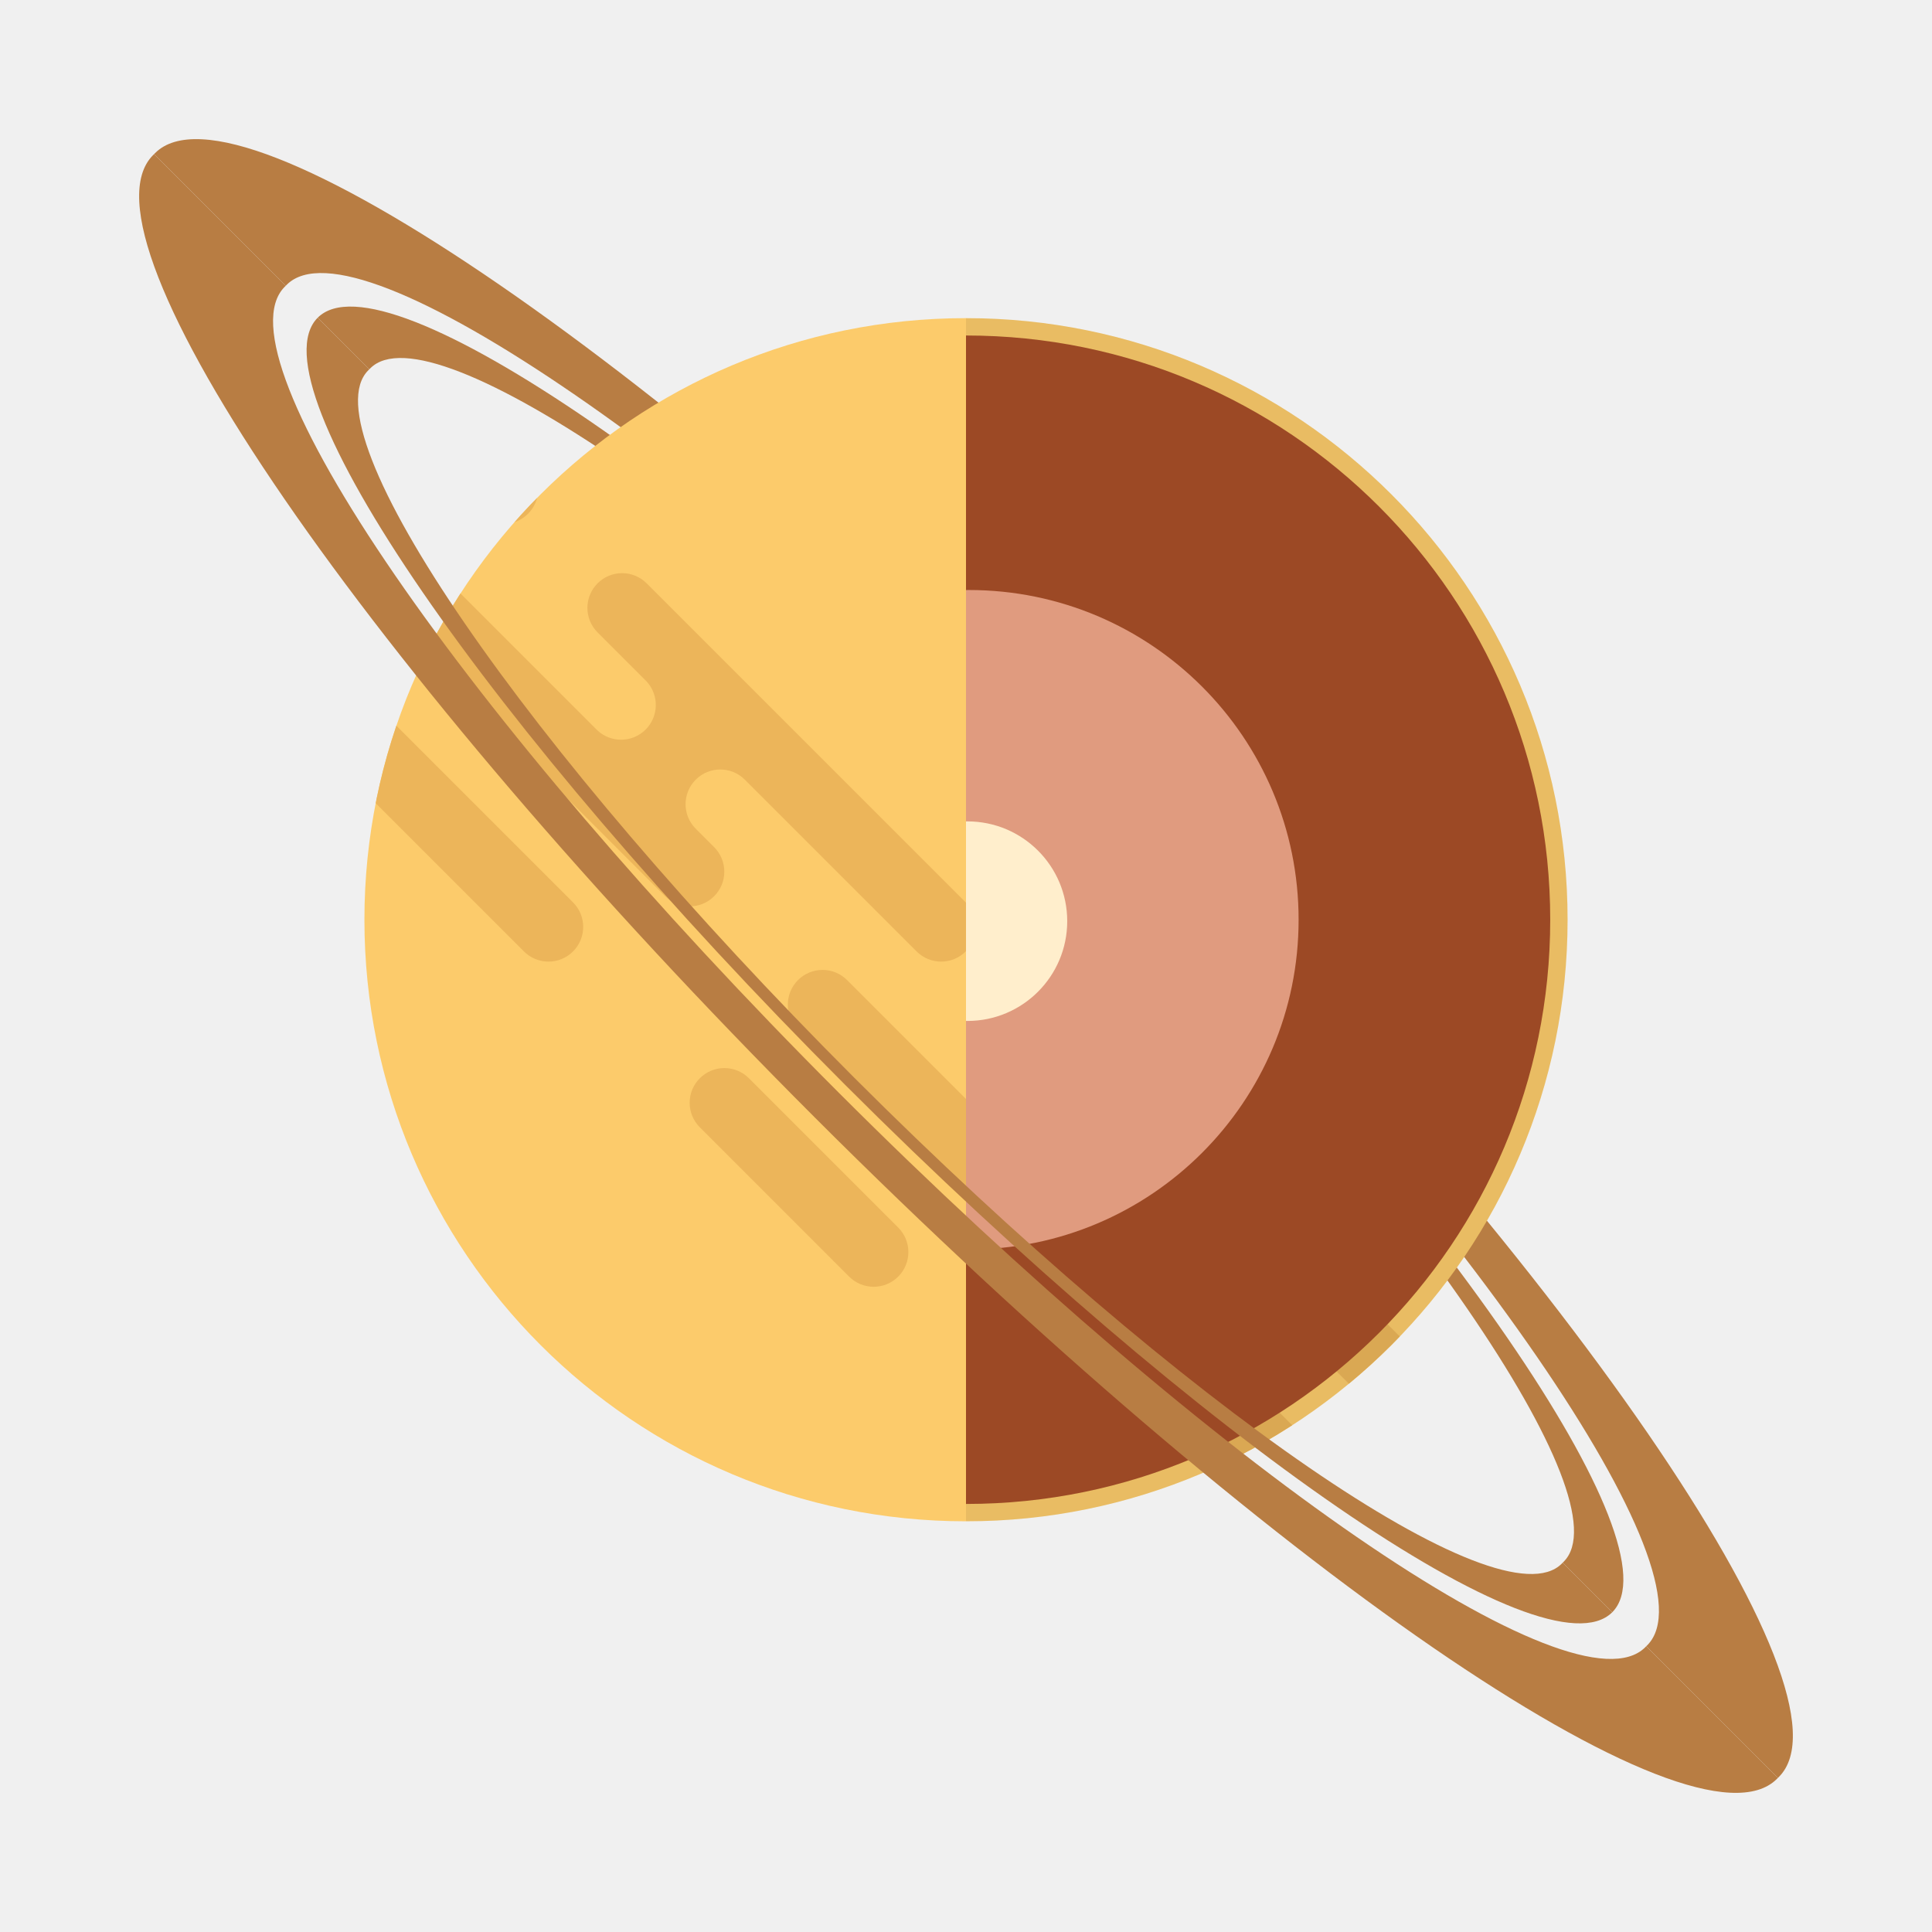
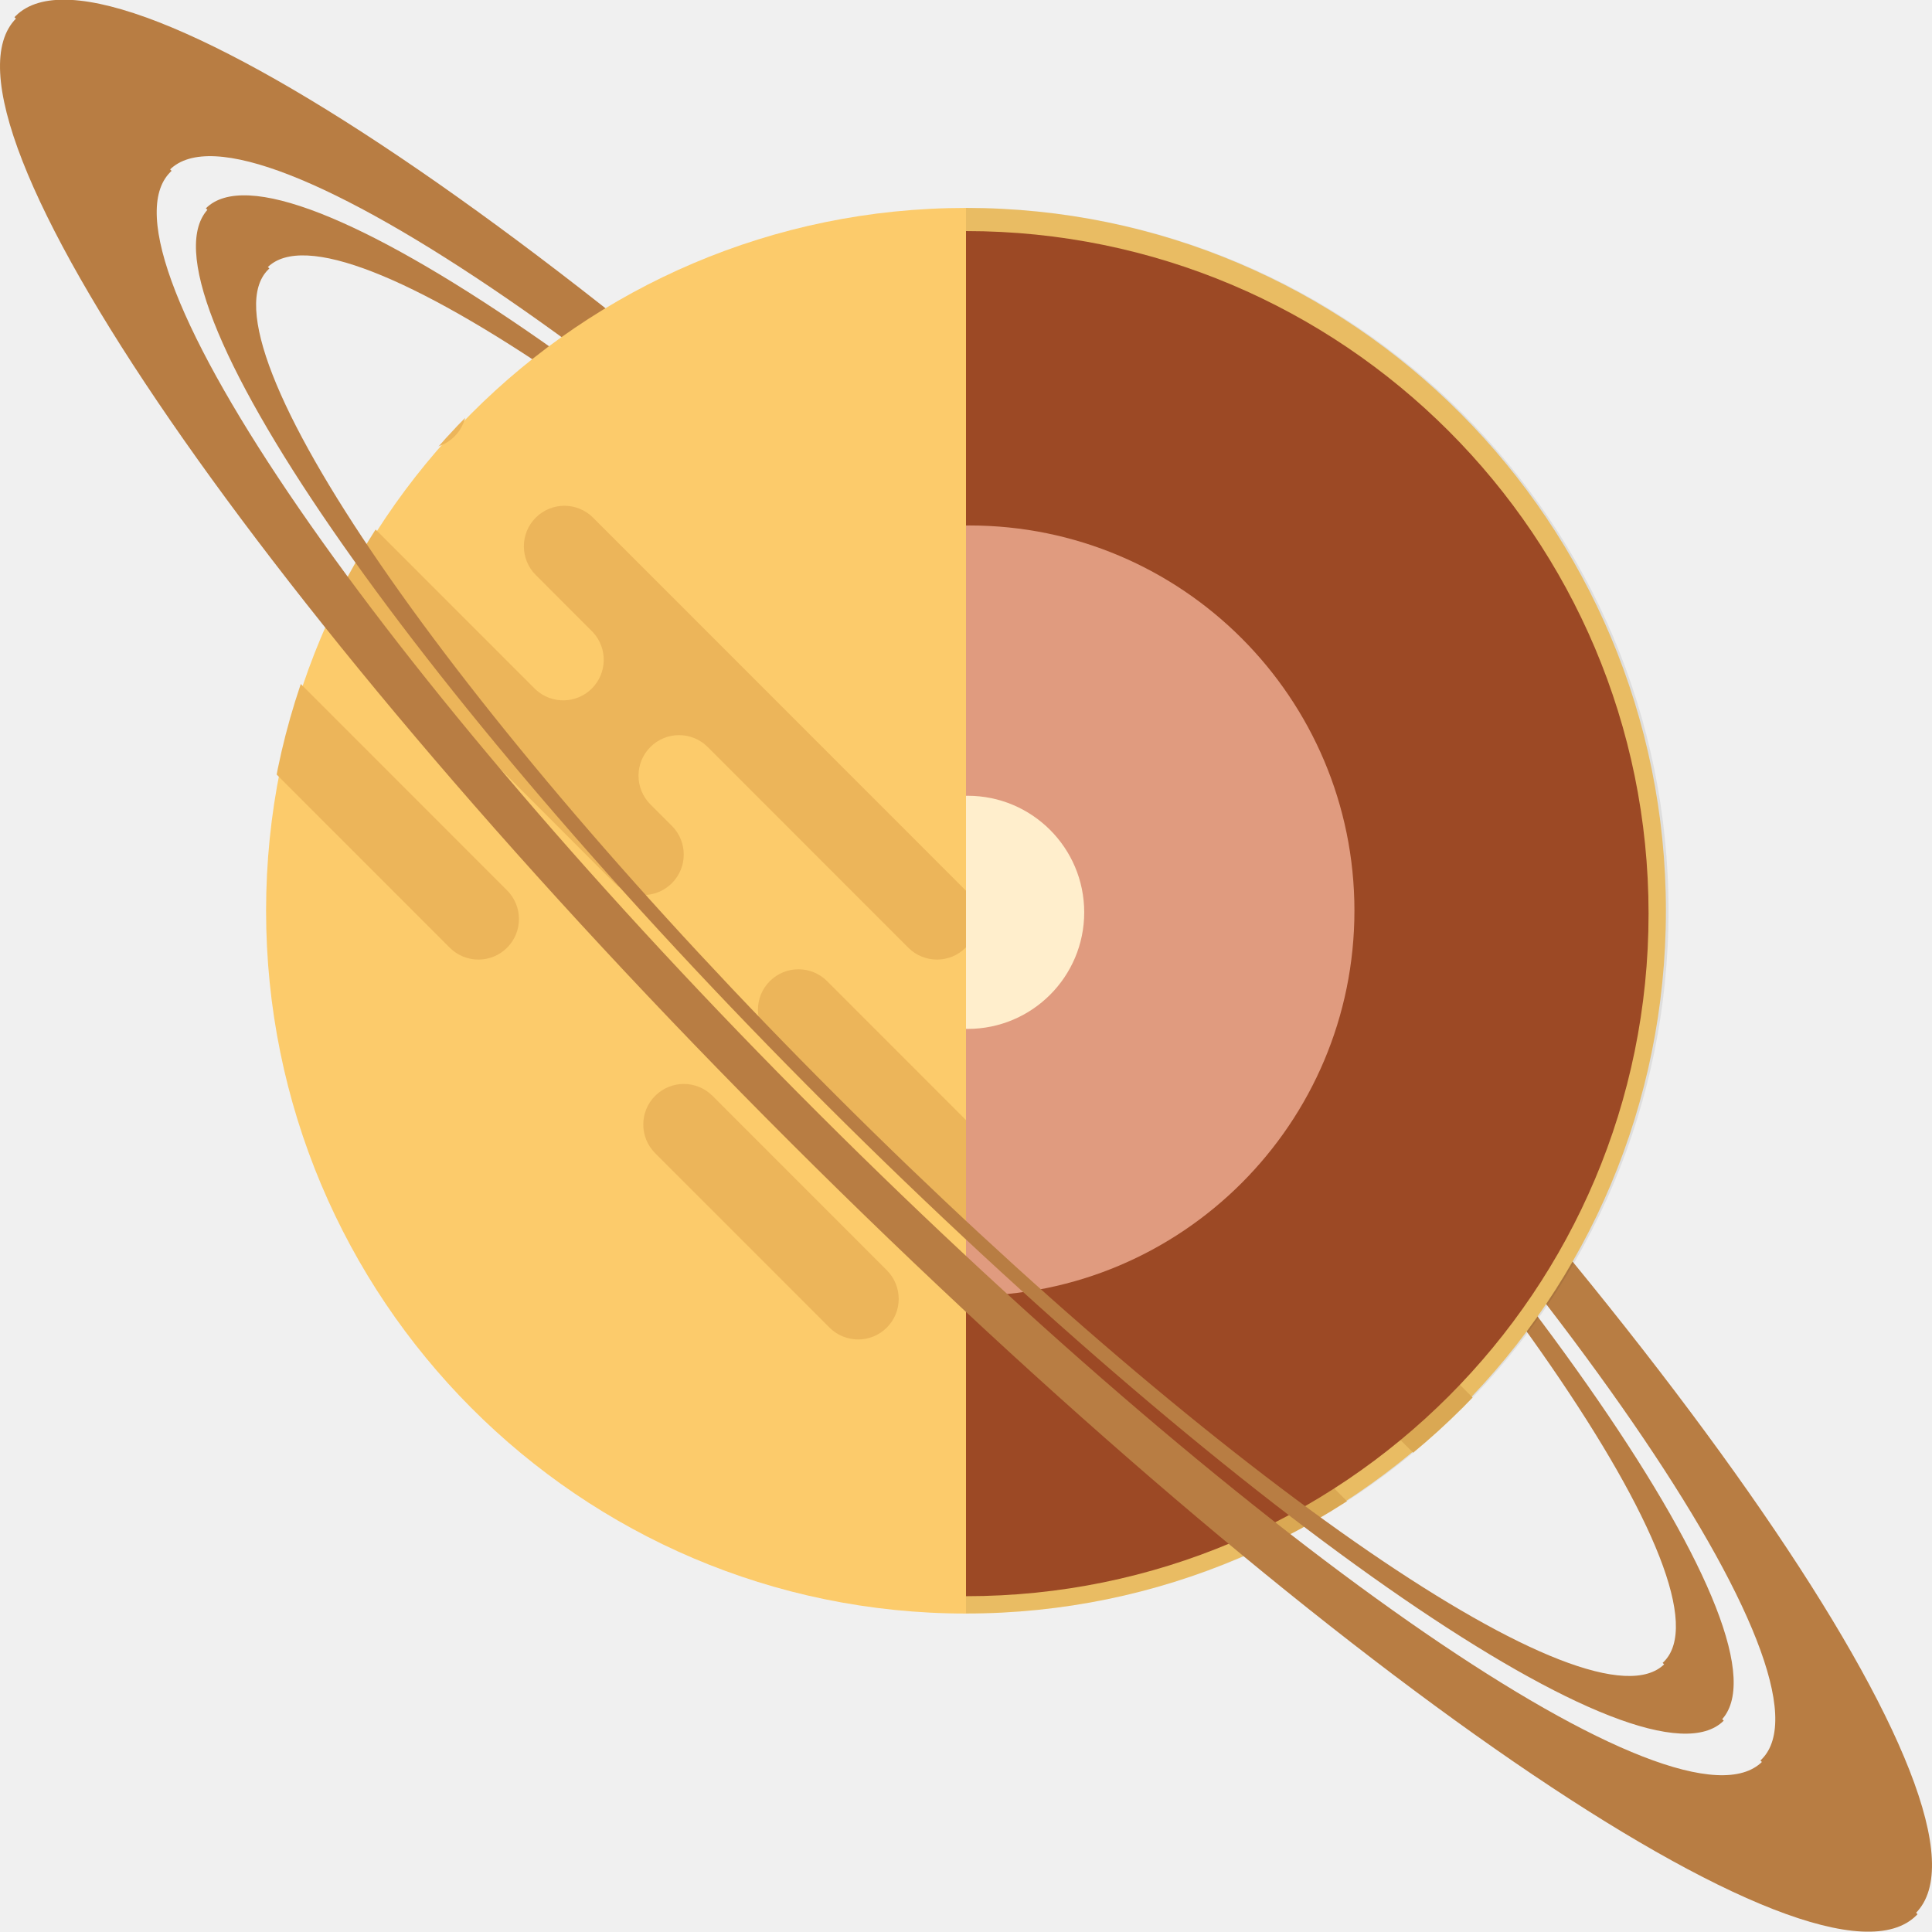
- <svg xmlns="http://www.w3.org/2000/svg" width="668" height="668" fill="none">
-   <path fill-rule="evenodd" clip-rule="evenodd" d="M53.286 53.283c.112-.12.227-.24.344-.357 28.705-28.705 177.658 73.709 332.696 228.747 155.038 155.038 257.452 303.991 228.747 332.696-.117.117-.236.232-.357.345l-45.524-45.524c.122-.112.242-.227.359-.344 24.05-24.049-61.756-148.848-191.653-278.745C248.001 160.205 123.203 74.399 99.153 98.448a11.51 11.51 0 00-.344.359L53.286 53.283zm56.562 56.563c22.886-22.886 141.637 58.759 265.238 182.36 123.601 123.601 205.246 242.352 182.36 265.238l-17.143-17.143c.123-.111.243-.226.36-.343 21.14-21.14-54.091-130.647-168.033-244.589-113.942-113.942-223.449-189.173-244.589-168.033a11.66 11.66 0 00-.343.36l-17.85-17.85z" fill="#B87D43" />
-   <circle cx="334" cy="318" r="208" fill="#FCCB6B" />
-   <mask id="a" maskUnits="userSpaceOnUse" x="126" y="110" width="416" height="416">
-     <circle cx="334" cy="318" r="208" fill="#fff" />
-   </mask>
-   <g mask="url(#a)">
-     <path fill-rule="evenodd" clip-rule="evenodd" d="M540.369 518.472c-4.686-4.687-12.284-4.687-16.97 0-4.687 4.686-4.687 12.284 0 16.97l110.308 110.309c4.687 4.686 12.285 4.686 16.971 0s4.686-12.284 0-16.971L540.369 518.472zM384.806 362.908c-4.687-4.686-12.285-4.686-16.971 0s-4.686 12.284 0 16.971l55.154 55.154-.007.007c4.337 4.708 4.222 12.042-.346 16.61-4.568 4.568-11.903 4.683-16.61.346l-.007.008-113.137-113.137c-4.687-4.687-12.284-4.687-16.971 0-4.686 4.686-4.686 12.284 0 16.97l181.727 181.727c4.686 4.686 12.284 4.686 16.97 0 4.687-4.687 4.687-12.285 0-16.971l-34.648-34.648c-4.686-4.687-4.686-12.284 0-16.971 4.686-4.686 12.284-4.686 16.971 0l21.213 21.213c4.686 4.687 12.284 4.687 16.97 0 4.687-4.686 4.687-12.284 0-16.97L384.806 362.908zm77.074 212.839c-4.686-4.686-12.284-4.686-16.97 0-4.687 4.687-4.687 12.285 0 16.971l51.619 51.619c4.686 4.686 12.284 4.686 16.97 0 4.686-4.687 4.686-12.285 0-16.971l-51.619-51.619zM258.941 372.808c-4.687-4.687-12.285-4.687-16.971 0-4.686 4.686-4.686 12.284 0 16.97l51.619 51.619c4.686 4.686 12.284 4.686 16.97 0 4.687-4.686 4.687-12.284 0-16.971l-51.618-51.618zM63.779 194.617c4.687-4.687 12.284-4.687 16.97 0l117.38 117.38c4.687 4.686 4.687 12.284 0 16.97-4.686 4.686-12.284 4.686-16.97 0l-117.38-117.38c-4.686-4.686-4.686-12.284 0-16.97zm193.747 74.953c-4.686-4.686-12.284-4.686-16.97 0-4.686 4.686-4.686 12.284 0 16.971l6.364 6.364c4.686 4.686 4.686 12.284 0 16.97-4.686 4.686-12.284 4.686-16.971 0L48.223 128.149c-4.687-4.687-4.687-12.285 0-16.971 4.686-4.686 12.284-4.686 16.97 0L206.615 252.6l.007-.008c4.707 4.337 12.042 4.222 16.61-.346 4.568-4.568 4.683-11.902.346-16.61l.007-.007-16.97-16.971c-4.687-4.686-4.687-12.284 0-16.97 4.686-4.686 12.284-4.686 16.97 0l110.309 110.309c4.686 4.686 4.686 12.284 0 16.97-4.686 4.686-12.284 4.686-16.971 0l-59.397-59.397zM55.294 50.367c4.686-4.686 12.284-4.686 16.97 0l110.309 110.309c4.686 4.686 4.686 12.284 0 16.97-4.686 4.687-12.284 4.687-16.97 0L55.293 67.338c-4.685-4.687-4.685-12.285 0-16.971z" fill="#ECB55A" />
+ <svg xmlns="http://www.w3.org/2000/svg" width="668" height="668" viewBox="0 0 668 668" fill="none">
+   <g clip-path="url(#clip0_4210_1208)">
+     <path fill-rule="evenodd" clip-rule="evenodd" d="M5 5.944C5.131 5.804 5.266 5.663 5.403 5.527C38.991 -28.011 213.284 91.645 394.697 272.784C576.11 453.923 695.947 627.953 662.358 661.491C662.221 661.627 662.082 661.762 661.941 661.894L608.672 608.705C608.815 608.575 608.955 608.44 609.092 608.304C637.233 580.206 536.83 434.397 384.835 282.631C232.84 130.867 86.811 30.615 58.67 58.713C58.533 58.849 58.398 58.989 58.267 59.132L5 5.944ZM71.184 72.029C97.964 45.291 236.917 140.681 381.545 285.09C526.173 429.5 621.707 568.243 594.928 594.982L574.868 574.953C575.012 574.823 575.153 574.689 575.29 574.552C600.026 549.853 511.997 421.91 378.671 288.786C245.345 155.661 117.209 67.765 92.472 92.464C92.336 92.601 92.202 92.742 92.071 92.885L71.184 72.029Z" fill="#B87D43" />
+     <path d="M334 557.894C467.653 557.894 576 449.099 576 314.894C576 180.688 467.653 71.894 334 71.894C200.347 71.894 92 180.688 92 314.894C92 449.099 200.347 557.894 334 557.894Z" fill="#FCCB6B" />
+     <mask id="mask0_4210_1208" style="mask-type:luminance" maskUnits="userSpaceOnUse" x="91" y="71" width="486" height="487">
+       <path d="M334 557.858C468.155 557.858 576.909 449.065 576.909 314.862C576.909 180.66 468.155 71.867 334 71.867C199.845 71.867 91.091 180.66 91.091 314.862C91.091 449.065 199.845 557.858 334 557.858Z" fill="white" />
+     </mask>
+     <g mask="url(#mask0_4210_1208)">
+       <path fill-rule="evenodd" clip-rule="evenodd" d="M575.004 549.064C569.532 543.588 560.659 543.588 555.186 549.064C549.713 554.538 549.713 563.415 555.186 568.889L684.007 697.757C689.481 703.232 698.354 703.232 703.827 697.757C709.299 692.283 709.299 683.407 703.827 677.931L575.004 549.064ZM393.333 367.326C387.859 361.852 378.986 361.852 373.514 367.326C368.041 372.801 368.041 381.677 373.514 387.153L437.924 451.586L437.916 451.594C442.981 457.095 442.847 465.663 437.512 470.999C432.177 476.336 423.611 476.47 418.114 471.403L418.106 471.413L285.981 339.241C280.507 333.765 271.636 333.765 266.162 339.241C260.689 344.715 260.689 353.591 266.162 359.066L478.388 571.368C483.861 576.842 492.734 576.842 498.207 571.368C503.68 565.892 503.68 557.016 498.207 551.542L457.744 511.064C452.271 505.589 452.271 496.713 457.744 491.238C463.216 485.763 472.089 485.763 477.563 491.238L502.336 516.02C507.809 521.495 516.682 521.495 522.154 516.02C527.628 510.545 527.628 501.669 522.154 496.195L393.333 367.326ZM483.342 615.975C477.87 610.501 468.997 610.501 463.524 615.975C458.051 621.451 458.051 630.327 463.524 635.802L523.807 696.105C529.279 701.58 538.152 701.58 543.625 696.105C549.097 690.63 549.097 681.754 543.625 676.279L483.342 615.975ZM246.344 378.892C240.87 373.416 231.997 373.416 226.524 378.892C221.052 384.366 221.052 393.243 226.524 398.717L286.807 459.021C292.279 464.495 301.152 464.495 306.625 459.021C312.099 453.547 312.099 444.67 306.625 439.195L246.344 378.892ZM18.427 170.721C23.901 165.245 32.773 165.245 38.245 170.721L175.326 307.85C180.799 313.324 180.799 322.2 175.326 327.675C169.853 333.149 160.98 333.149 155.507 327.675L18.427 190.546C12.955 185.071 12.955 176.195 18.427 170.721ZM244.691 258.284C239.219 252.81 230.346 252.81 224.873 258.284C219.401 263.759 219.401 272.635 224.873 278.111L232.305 285.545C237.778 291.02 237.778 299.896 232.305 305.371C226.833 310.845 217.96 310.845 212.486 305.371L0.26 93.07C-5.213 87.594 -5.213 78.718 0.26 73.243C5.733 67.769 14.606 67.769 20.079 73.243L185.236 238.459L185.244 238.45C190.741 243.517 199.307 243.382 204.642 238.046C209.976 232.709 210.111 224.141 205.046 218.641L205.054 218.633L185.236 198.807C179.762 193.332 179.762 184.456 185.236 178.981C190.708 173.507 199.581 173.507 205.054 178.981L333.876 307.85C339.349 313.324 339.349 322.2 333.876 327.675C328.404 333.149 319.531 333.149 314.057 327.675L244.691 258.284ZM8.518 2.201C13.991 -3.274 22.864 -3.274 28.336 2.201L157.159 131.069C162.631 136.544 162.631 145.42 157.159 150.894C151.686 156.37 142.813 156.37 137.341 150.894L8.517 22.027C3.046 16.552 3.047 7.675 8.518 2.201Z" fill="#ECB55A" />
+     </g>
+     <mask id="mask1_4210_1208" style="mask-type:luminance" maskUnits="userSpaceOnUse" x="91" y="71" width="486" height="487">
+       <path d="M334 557.858C468.155 557.858 576.909 449.065 576.909 314.862C576.909 180.66 468.155 71.867 334 71.867C199.845 71.867 91.091 180.66 91.091 314.862C91.091 449.065 199.845 557.858 334 557.858Z" fill="white" />
+     </mask>
+     <g mask="url(#mask1_4210_1208)">
+       <path opacity="0.078" d="M334 71.867H578.181V557.858H334V71.867Z" fill="black" />
+     </g>
+     <path fill-rule="evenodd" clip-rule="evenodd" d="M334 551.894C464.34 551.894 570 446.233 570 315.894C570 185.554 464.34 79.894 334 79.894V551.894Z" fill="#9C4925" />
+     <mask id="mask2_4210_1208" style="mask-type:luminance" maskUnits="userSpaceOnUse" x="334" y="78" width="236" height="473">
+       <path fill-rule="evenodd" clip-rule="evenodd" d="M334 550.849C464.286 550.849 569.902 445.195 569.902 314.863C569.902 184.531 464.286 78.876 334 78.876V550.849Z" fill="white" />
+     </mask>
+     <g mask="url(#mask2_4210_1208)">
+       <path d="M335.168 448.043C408.695 448.043 468.301 388.416 468.301 314.863C468.301 241.309 408.695 181.682 335.168 181.682C261.641 181.682 202.035 241.309 202.035 314.863C202.035 388.416 261.641 448.043 335.168 448.043Z" fill="#E09B7F" />
+       <path d="M334.584 355.751C356.836 355.751 374.874 337.707 374.874 315.447C374.874 293.187 356.836 275.142 334.584 275.142C312.332 275.142 294.294 293.187 294.294 315.447C294.294 337.707 312.332 355.751 334.584 355.751Z" fill="#FFEECC" />
+     </g>
+     <path fill-rule="evenodd" clip-rule="evenodd" d="M6.059 5.894C5.918 6.025 5.779 6.16 5.642 6.297C-27.947 39.833 91.89 213.863 273.303 395.003C454.715 576.142 629.008 695.798 662.596 662.26C662.733 662.124 662.868 661.985 663 661.843L609.732 608.655C609.6 608.798 609.466 608.938 609.329 609.074C581.189 637.173 435.159 536.922 283.164 385.156C131.171 233.39 30.768 87.581 58.908 59.483C59.046 59.346 59.185 59.211 59.328 59.081L6.059 5.894ZM72.245 71.978C45.465 98.717 141 237.46 285.628 381.87C430.255 526.28 569.208 621.671 595.987 594.932L575.928 574.902C575.798 575.046 575.664 575.186 575.527 575.323C550.79 600.022 422.654 512.126 289.329 379.001C156.003 245.876 67.974 117.933 92.71 93.234C92.848 93.097 92.987 92.964 93.132 92.833L72.245 71.978Z" fill="#B87D43" />
  </g>
-   <mask id="b" maskUnits="userSpaceOnUse" x="126" y="110" width="416" height="416">
-     <circle cx="334" cy="318" r="208" fill="#fff" />
-   </mask>
-   <g mask="url(#b)">
-     <path opacity=".078" fill="#000" d="M334 110h209.089v416H334z" />
-   </g>
-   <path fill-rule="evenodd" clip-rule="evenodd" d="M334 520c111.562 0 202-90.438 202-202s-90.438-202-202-202v404z" fill="#9C4925" />
-   <mask id="c" maskUnits="userSpaceOnUse" x="334" y="116" width="202" height="404">
-     <path fill-rule="evenodd" clip-rule="evenodd" d="M334 520c111.562 0 202-90.438 202-202s-90.438-202-202-202v404z" fill="#fff" />
-   </mask>
-   <g mask="url(#c)">
-     <circle cx="335" cy="318" r="114" fill="#E09B7F" />
-     <circle cx="334.5" cy="318.5" r="34.5" fill="#FEC" />
-   </g>
-   <path fill-rule="evenodd" clip-rule="evenodd" d="M53.284 53.285a14 14 0 00-.357.345c-28.705 28.704 73.709 177.657 228.747 332.695C436.712 541.363 585.665 643.777 614.37 615.072c.117-.117.232-.236.345-.357l-45.524-45.524c-.112.122-.227.242-.344.359-24.049 24.05-148.848-61.756-278.745-191.653C160.206 248 74.4 123.202 98.449 99.152c.118-.117.237-.232.359-.344L53.284 53.285zm56.563 56.562c-22.886 22.886 58.759 141.637 182.36 265.238 123.601 123.601 242.352 205.246 265.238 182.36l-17.143-17.143a9.717 9.717 0 01-.343.36c-21.14 21.14-130.647-54.091-244.589-168.033C181.428 258.687 106.197 149.18 127.337 128.04c.118-.117.237-.231.36-.343l-17.85-17.85z" fill="#B87D43" />
+   <defs>
+     <clipPath id="clip0_4210_1208">
+       <rect width="668" height="668" fill="white" />
+     </clipPath>
+   </defs>
</svg>
